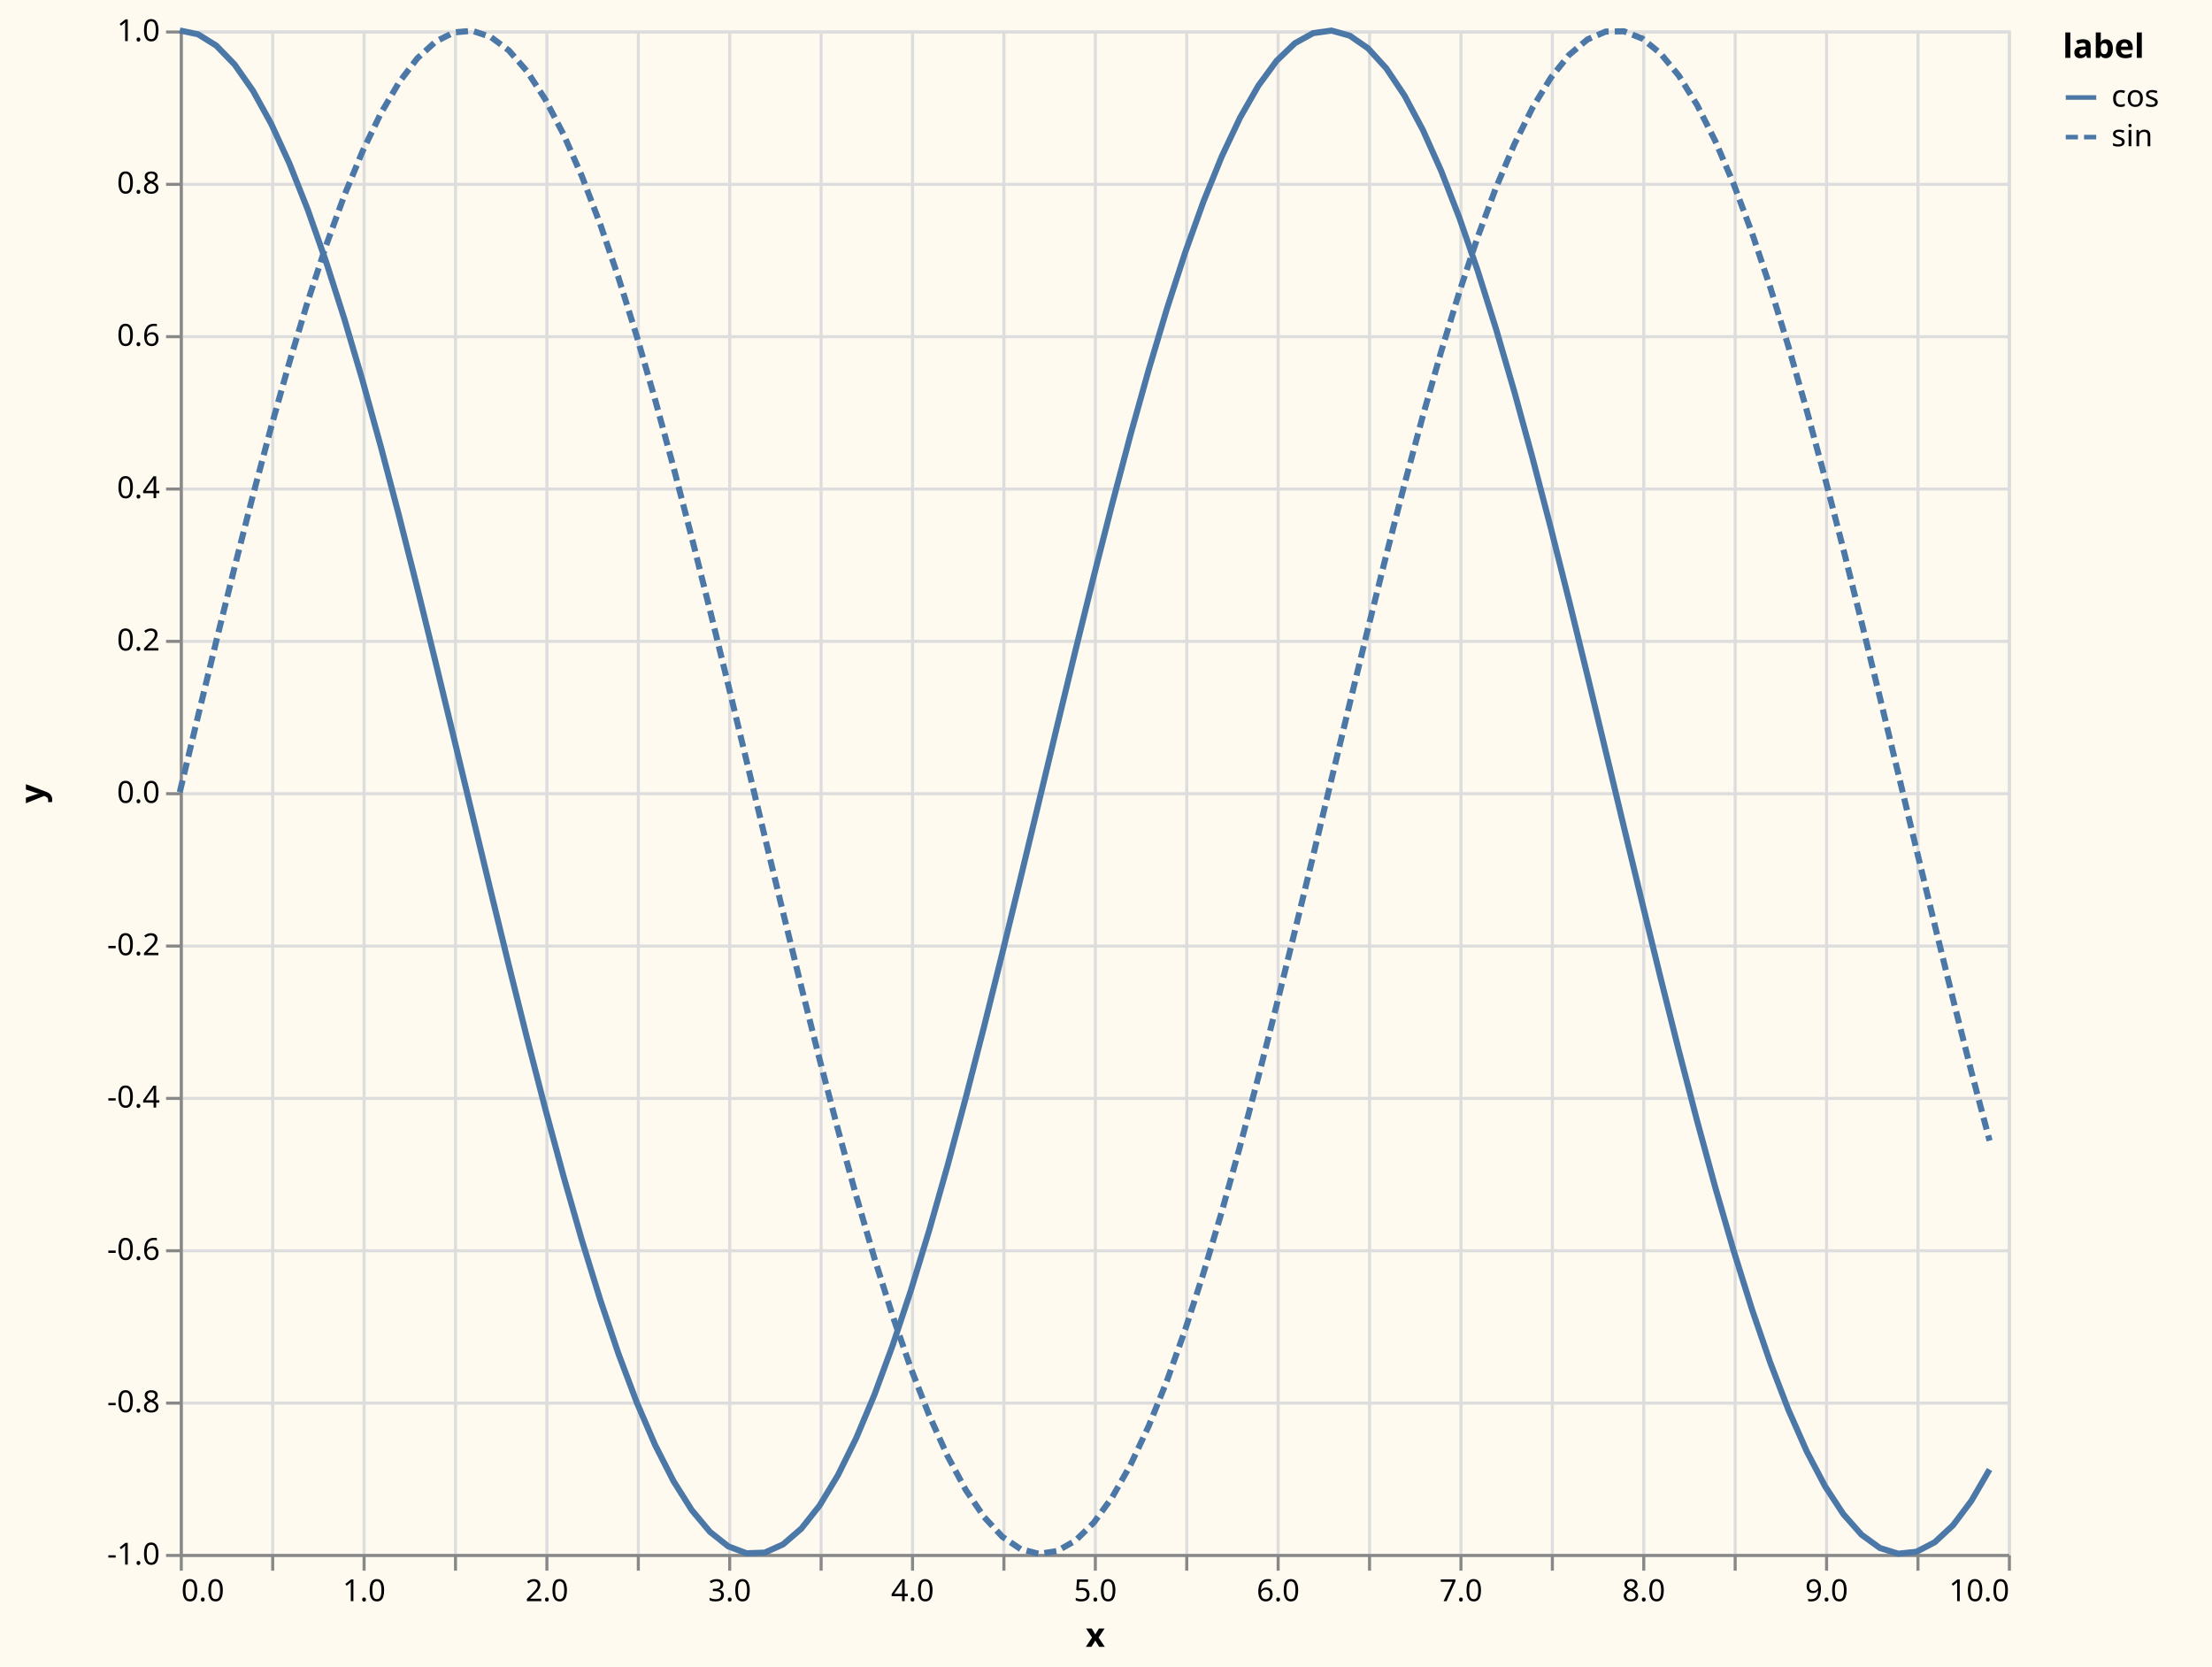
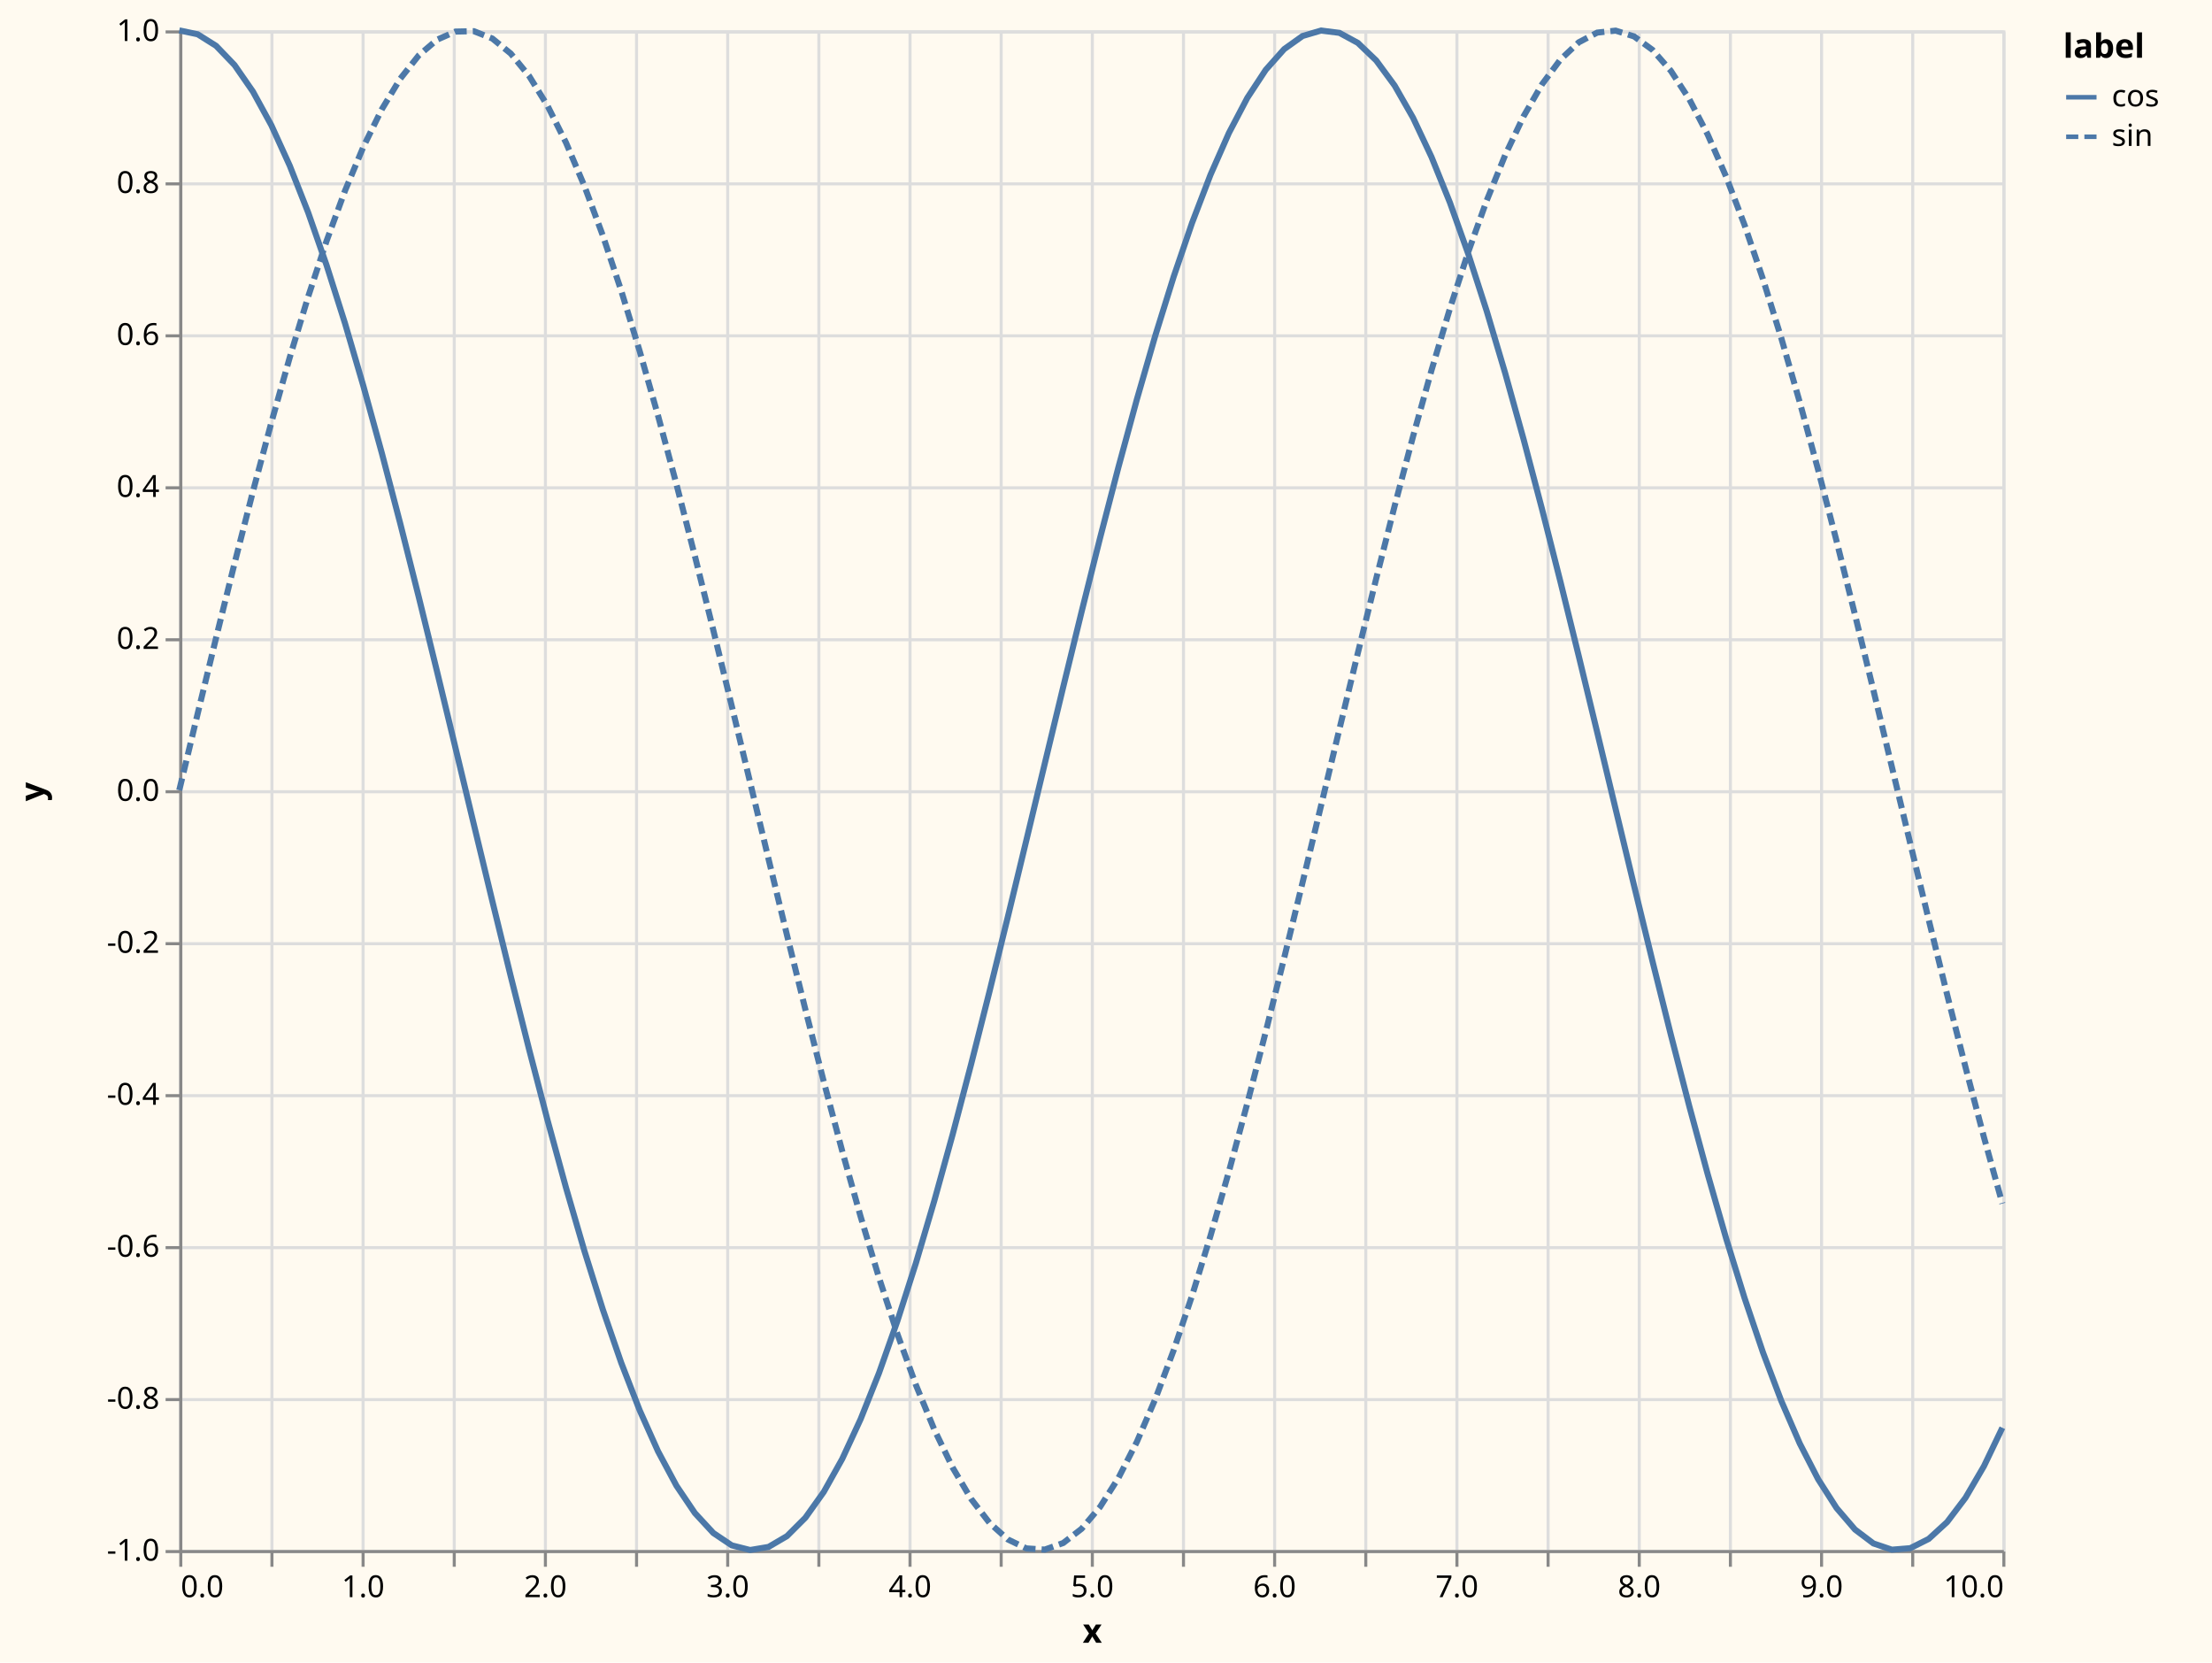
- <svg xmlns="http://www.w3.org/2000/svg" class="marks" width="726" height="547" viewBox="0 0 726 547" version="1.1">
-   <rect width="726" height="547" style="fill: floralwhite;" />
+ <svg xmlns="http://www.w3.org/2000/svg" class="marks" width="728" height="547" viewBox="0 0 728 547" version="1.1">
+   <rect width="728" height="547" style="fill: floralwhite;" />
  <g transform="translate(59,10)">
    <g class="mark-group role-frame root">
      <g transform="translate(0,0)">
        <path class="background" d="M0.5,0.5h600v500h-600Z" style="fill: none; stroke: #ddd;" />
        <g>
          <g class="mark-group role-axis">
            <g transform="translate(0.5,500.5)">
              <path class="background" d="M0,0h0v0h0Z" style="pointer-events: none; fill: none;" />
              <g>
                <g class="mark-rule role-axis-grid" style="pointer-events: none;">
                  <line transform="translate(0,-500)" x2="0" y2="500" style="fill: none; stroke: #ddd; stroke-width: 1; opacity: 1;" />
                  <line transform="translate(30,-500)" x2="0" y2="500" style="fill: none; stroke: #ddd; stroke-width: 1; opacity: 1;" />
                  <line transform="translate(60,-500)" x2="0" y2="500" style="fill: none; stroke: #ddd; stroke-width: 1; opacity: 1;" />
                  <line transform="translate(90,-500)" x2="0" y2="500" style="fill: none; stroke: #ddd; stroke-width: 1; opacity: 1;" />
                  <line transform="translate(120,-500)" x2="0" y2="500" style="fill: none; stroke: #ddd; stroke-width: 1; opacity: 1;" />
                  <line transform="translate(150,-500)" x2="0" y2="500" style="fill: none; stroke: #ddd; stroke-width: 1; opacity: 1;" />
                  <line transform="translate(180,-500)" x2="0" y2="500" style="fill: none; stroke: #ddd; stroke-width: 1; opacity: 1;" />
                  <line transform="translate(210,-500)" x2="0" y2="500" style="fill: none; stroke: #ddd; stroke-width: 1; opacity: 1;" />
                  <line transform="translate(240,-500)" x2="0" y2="500" style="fill: none; stroke: #ddd; stroke-width: 1; opacity: 1;" />
                  <line transform="translate(270,-500)" x2="0" y2="500" style="fill: none; stroke: #ddd; stroke-width: 1; opacity: 1;" />
                  <line transform="translate(300,-500)" x2="0" y2="500" style="fill: none; stroke: #ddd; stroke-width: 1; opacity: 1;" />
                  <line transform="translate(330,-500)" x2="0" y2="500" style="fill: none; stroke: #ddd; stroke-width: 1; opacity: 1;" />
                  <line transform="translate(360,-500)" x2="0" y2="500" style="fill: none; stroke: #ddd; stroke-width: 1; opacity: 1;" />
                  <line transform="translate(390,-500)" x2="0" y2="500" style="fill: none; stroke: #ddd; stroke-width: 1; opacity: 1;" />
                  <line transform="translate(420,-500)" x2="0" y2="500" style="fill: none; stroke: #ddd; stroke-width: 1; opacity: 1;" />
                  <line transform="translate(450,-500)" x2="0" y2="500" style="fill: none; stroke: #ddd; stroke-width: 1; opacity: 1;" />
                  <line transform="translate(480,-500)" x2="0" y2="500" style="fill: none; stroke: #ddd; stroke-width: 1; opacity: 1;" />
                  <line transform="translate(510,-500)" x2="0" y2="500" style="fill: none; stroke: #ddd; stroke-width: 1; opacity: 1;" />
                  <line transform="translate(540,-500)" x2="0" y2="500" style="fill: none; stroke: #ddd; stroke-width: 1; opacity: 1;" />
                  <line transform="translate(570,-500)" x2="0" y2="500" style="fill: none; stroke: #ddd; stroke-width: 1; opacity: 1;" />
                  <line transform="translate(600,-500)" x2="0" y2="500" style="fill: none; stroke: #ddd; stroke-width: 1; opacity: 1;" />
                </g>
              </g>
              <path class="foreground" d="" style="pointer-events: none; display: none; fill: none;" />
            </g>
          </g>
          <g class="mark-group role-axis">
            <g transform="translate(0.5,0.5)">
              <path class="background" d="M0,0h0v0h0Z" style="pointer-events: none; fill: none;" />
              <g>
                <g class="mark-rule role-axis-grid" style="pointer-events: none;">
                  <line transform="translate(0,500)" x2="600" y2="0" style="fill: none; stroke: #ddd; stroke-width: 1; opacity: 1;" />
                  <line transform="translate(0,450)" x2="600" y2="0" style="fill: none; stroke: #ddd; stroke-width: 1; opacity: 1;" />
                  <line transform="translate(0,400)" x2="600" y2="0" style="fill: none; stroke: #ddd; stroke-width: 1; opacity: 1;" />
                  <line transform="translate(0,350)" x2="600" y2="0" style="fill: none; stroke: #ddd; stroke-width: 1; opacity: 1;" />
                  <line transform="translate(0,300)" x2="600" y2="0" style="fill: none; stroke: #ddd; stroke-width: 1; opacity: 1;" />
                  <line transform="translate(0,250)" x2="600" y2="0" style="fill: none; stroke: #ddd; stroke-width: 1; opacity: 1;" />
                  <line transform="translate(0,200)" x2="600" y2="0" style="fill: none; stroke: #ddd; stroke-width: 1; opacity: 1;" />
                  <line transform="translate(0,150)" x2="600" y2="0" style="fill: none; stroke: #ddd; stroke-width: 1; opacity: 1;" />
                  <line transform="translate(0,100)" x2="600" y2="0" style="fill: none; stroke: #ddd; stroke-width: 1; opacity: 1;" />
                  <line transform="translate(0,50)" x2="600" y2="0" style="fill: none; stroke: #ddd; stroke-width: 1; opacity: 1;" />
                  <line transform="translate(0,0)" x2="600" y2="0" style="fill: none; stroke: #ddd; stroke-width: 1; opacity: 1;" />
                </g>
              </g>
              <path class="foreground" d="" style="pointer-events: none; display: none; fill: none;" />
            </g>
          </g>
          <g class="mark-group role-axis">
            <g transform="translate(0.5,500.5)">
              <path class="background" d="M0,0h0v0h0Z" style="pointer-events: none; fill: none;" />
              <g>
                <g class="mark-rule role-axis-tick" style="pointer-events: none;">
                  <line transform="translate(0,0)" x2="0" y2="5" style="fill: none; stroke: #888; stroke-width: 1; opacity: 1;" />
                  <line transform="translate(30,0)" x2="0" y2="5" style="fill: none; stroke: #888; stroke-width: 1; opacity: 1;" />
                  <line transform="translate(60,0)" x2="0" y2="5" style="fill: none; stroke: #888; stroke-width: 1; opacity: 1;" />
                  <line transform="translate(90,0)" x2="0" y2="5" style="fill: none; stroke: #888; stroke-width: 1; opacity: 1;" />
                  <line transform="translate(120,0)" x2="0" y2="5" style="fill: none; stroke: #888; stroke-width: 1; opacity: 1;" />
                  <line transform="translate(150,0)" x2="0" y2="5" style="fill: none; stroke: #888; stroke-width: 1; opacity: 1;" />
                  <line transform="translate(180,0)" x2="0" y2="5" style="fill: none; stroke: #888; stroke-width: 1; opacity: 1;" />
                  <line transform="translate(210,0)" x2="0" y2="5" style="fill: none; stroke: #888; stroke-width: 1; opacity: 1;" />
                  <line transform="translate(240,0)" x2="0" y2="5" style="fill: none; stroke: #888; stroke-width: 1; opacity: 1;" />
                  <line transform="translate(270,0)" x2="0" y2="5" style="fill: none; stroke: #888; stroke-width: 1; opacity: 1;" />
                  <line transform="translate(300,0)" x2="0" y2="5" style="fill: none; stroke: #888; stroke-width: 1; opacity: 1;" />
                  <line transform="translate(330,0)" x2="0" y2="5" style="fill: none; stroke: #888; stroke-width: 1; opacity: 1;" />
                  <line transform="translate(360,0)" x2="0" y2="5" style="fill: none; stroke: #888; stroke-width: 1; opacity: 1;" />
                  <line transform="translate(390,0)" x2="0" y2="5" style="fill: none; stroke: #888; stroke-width: 1; opacity: 1;" />
                  <line transform="translate(420,0)" x2="0" y2="5" style="fill: none; stroke: #888; stroke-width: 1; opacity: 1;" />
                  <line transform="translate(450,0)" x2="0" y2="5" style="fill: none; stroke: #888; stroke-width: 1; opacity: 1;" />
                  <line transform="translate(480,0)" x2="0" y2="5" style="fill: none; stroke: #888; stroke-width: 1; opacity: 1;" />
                  <line transform="translate(510,0)" x2="0" y2="5" style="fill: none; stroke: #888; stroke-width: 1; opacity: 1;" />
                  <line transform="translate(540,0)" x2="0" y2="5" style="fill: none; stroke: #888; stroke-width: 1; opacity: 1;" />
                  <line transform="translate(570,0)" x2="0" y2="5" style="fill: none; stroke: #888; stroke-width: 1; opacity: 1;" />
                  <line transform="translate(600,0)" x2="0" y2="5" style="fill: none; stroke: #888; stroke-width: 1; opacity: 1;" />
                </g>
                <g class="mark-text role-axis-label" style="pointer-events: none;">
                  <text text-anchor="start" transform="translate(0,15)" style="font-family: sans-serif; font-size: 10px; fill: #000; opacity: 1;">0.0</text>
                  <text text-anchor="middle" transform="translate(30,15)" style="font-family: sans-serif; font-size: 10px; fill: #000; opacity: 0;">0.5</text>
                  <text text-anchor="middle" transform="translate(60,15)" style="font-family: sans-serif; font-size: 10px; fill: #000; opacity: 1;">1.0</text>
                  <text text-anchor="middle" transform="translate(90,15)" style="font-family: sans-serif; font-size: 10px; fill: #000; opacity: 0;">1.5</text>
                  <text text-anchor="middle" transform="translate(120,15)" style="font-family: sans-serif; font-size: 10px; fill: #000; opacity: 1;">2.0</text>
                  <text text-anchor="middle" transform="translate(150,15)" style="font-family: sans-serif; font-size: 10px; fill: #000; opacity: 0;">2.5</text>
                  <text text-anchor="middle" transform="translate(180,15)" style="font-family: sans-serif; font-size: 10px; fill: #000; opacity: 1;">3.0</text>
                  <text text-anchor="middle" transform="translate(210,15)" style="font-family: sans-serif; font-size: 10px; fill: #000; opacity: 0;">3.5</text>
                  <text text-anchor="middle" transform="translate(240,15)" style="font-family: sans-serif; font-size: 10px; fill: #000; opacity: 1;">4.0</text>
                  <text text-anchor="middle" transform="translate(270,15)" style="font-family: sans-serif; font-size: 10px; fill: #000; opacity: 0;">4.5</text>
                  <text text-anchor="middle" transform="translate(300,15)" style="font-family: sans-serif; font-size: 10px; fill: #000; opacity: 1;">5.0</text>
                  <text text-anchor="middle" transform="translate(330,15)" style="font-family: sans-serif; font-size: 10px; fill: #000; opacity: 0;">5.5</text>
                  <text text-anchor="middle" transform="translate(360,15)" style="font-family: sans-serif; font-size: 10px; fill: #000; opacity: 1;">6.0</text>
                  <text text-anchor="middle" transform="translate(390,15)" style="font-family: sans-serif; font-size: 10px; fill: #000; opacity: 0;">6.5</text>
                  <text text-anchor="middle" transform="translate(420,15)" style="font-family: sans-serif; font-size: 10px; fill: #000; opacity: 1;">7.0</text>
                  <text text-anchor="middle" transform="translate(450,15)" style="font-family: sans-serif; font-size: 10px; fill: #000; opacity: 0;">7.5</text>
                  <text text-anchor="middle" transform="translate(480,15)" style="font-family: sans-serif; font-size: 10px; fill: #000; opacity: 1;">8.0</text>
                  <text text-anchor="middle" transform="translate(510,15)" style="font-family: sans-serif; font-size: 10px; fill: #000; opacity: 0;">8.5</text>
                  <text text-anchor="middle" transform="translate(540,15)" style="font-family: sans-serif; font-size: 10px; fill: #000; opacity: 1;">9.0</text>
                  <text text-anchor="middle" transform="translate(570,15)" style="font-family: sans-serif; font-size: 10px; fill: #000; opacity: 0;">9.5</text>
                  <text text-anchor="end" transform="translate(600,15)" style="font-family: sans-serif; font-size: 10px; fill: #000; opacity: 1;">10.0</text>
                </g>
                <g class="mark-rule role-axis-domain" style="pointer-events: none;">
                  <line transform="translate(0,0)" x2="600" y2="0" style="fill: none; stroke: #888; stroke-width: 1; opacity: 1;" />
                </g>
                <g class="mark-text role-axis-title" style="pointer-events: none;">
                  <text text-anchor="middle" transform="translate(300,30)" style="font-family: sans-serif; font-size: 11px; font-weight: bold; fill: #000; opacity: 1;">x</text>
                </g>
              </g>
              <path class="foreground" d="" style="pointer-events: none; display: none; fill: none;" />
            </g>
          </g>
          <g class="mark-group role-axis">
            <g transform="translate(0.5,0.5)">
              <path class="background" d="M0,0h0v0h0Z" style="pointer-events: none; fill: none;" />
              <g>
                <g class="mark-rule role-axis-tick" style="pointer-events: none;">
                  <line transform="translate(0,500)" x2="-5" y2="0" style="fill: none; stroke: #888; stroke-width: 1; opacity: 1;" />
                  <line transform="translate(0,450)" x2="-5" y2="0" style="fill: none; stroke: #888; stroke-width: 1; opacity: 1;" />
                  <line transform="translate(0,400)" x2="-5" y2="0" style="fill: none; stroke: #888; stroke-width: 1; opacity: 1;" />
                  <line transform="translate(0,350)" x2="-5" y2="0" style="fill: none; stroke: #888; stroke-width: 1; opacity: 1;" />
                  <line transform="translate(0,300)" x2="-5" y2="0" style="fill: none; stroke: #888; stroke-width: 1; opacity: 1;" />
                  <line transform="translate(0,250)" x2="-5" y2="0" style="fill: none; stroke: #888; stroke-width: 1; opacity: 1;" />
                  <line transform="translate(0,200)" x2="-5" y2="0" style="fill: none; stroke: #888; stroke-width: 1; opacity: 1;" />
                  <line transform="translate(0,150)" x2="-5" y2="0" style="fill: none; stroke: #888; stroke-width: 1; opacity: 1;" />
                  <line transform="translate(0,100)" x2="-5" y2="0" style="fill: none; stroke: #888; stroke-width: 1; opacity: 1;" />
                  <line transform="translate(0,50)" x2="-5" y2="0" style="fill: none; stroke: #888; stroke-width: 1; opacity: 1;" />
                  <line transform="translate(0,0)" x2="-5" y2="0" style="fill: none; stroke: #888; stroke-width: 1; opacity: 1;" />
                </g>
                <g class="mark-text role-axis-label" style="pointer-events: none;">
                  <text text-anchor="end" transform="translate(-7,503)" style="font-family: sans-serif; font-size: 10px; fill: #000; opacity: 1;">-1.0</text>
                  <text text-anchor="end" transform="translate(-7,453)" style="font-family: sans-serif; font-size: 10px; fill: #000; opacity: 1;">-0.8</text>
                  <text text-anchor="end" transform="translate(-7,403)" style="font-family: sans-serif; font-size: 10px; fill: #000; opacity: 1;">-0.6</text>
                  <text text-anchor="end" transform="translate(-7,353)" style="font-family: sans-serif; font-size: 10px; fill: #000; opacity: 1;">-0.4</text>
                  <text text-anchor="end" transform="translate(-7,303)" style="font-family: sans-serif; font-size: 10px; fill: #000; opacity: 1;">-0.2</text>
                  <text text-anchor="end" transform="translate(-7,253)" style="font-family: sans-serif; font-size: 10px; fill: #000; opacity: 1;">0.0</text>
                  <text text-anchor="end" transform="translate(-7,203)" style="font-family: sans-serif; font-size: 10px; fill: #000; opacity: 1;">0.2</text>
                  <text text-anchor="end" transform="translate(-7,153)" style="font-family: sans-serif; font-size: 10px; fill: #000; opacity: 1;">0.4</text>
                  <text text-anchor="end" transform="translate(-7,103)" style="font-family: sans-serif; font-size: 10px; fill: #000; opacity: 1;">0.6</text>
                  <text text-anchor="end" transform="translate(-7,53)" style="font-family: sans-serif; font-size: 10px; fill: #000; opacity: 1;">0.8</text>
                  <text text-anchor="end" transform="translate(-7,3)" style="font-family: sans-serif; font-size: 10px; fill: #000; opacity: 1;">1.0</text>
                </g>
                <g class="mark-rule role-axis-domain" style="pointer-events: none;">
                  <line transform="translate(0,500)" x2="0" y2="-500" style="fill: none; stroke: #888; stroke-width: 1; opacity: 1;" />
                </g>
                <g class="mark-text role-axis-title" style="pointer-events: none;">
                  <text text-anchor="middle" transform="translate(-43,250) rotate(-90) translate(0,-2)" style="font-family: sans-serif; font-size: 11px; font-weight: bold; fill: #000; opacity: 1;">y</text>
                </g>
              </g>
              <path class="foreground" d="" style="pointer-events: none; display: none; fill: none;" />
            </g>
          </g>
          <g class="mark-group role-scope pathgroup">
            <g transform="translate(0,0)">
              <path class="background" d="M0,0h600v500h-600Z" style="fill: none;" />
              <g>
                <g class="mark-line role-mark marks">
-                   <path d="M0,250L6,225.042L12,200.333L18,176.12L24,152.645L30,130.144L36,108.839L42,88.946L48,70.661L54,54.168L60,39.632L66,27.198L72,16.99L78,9.11L84,3.638L90,0.626L96,0.107L102,2.084L108,6.538L114,13.425L120,22.676L126,34.198L132,47.876L138,63.574L144,81.134L150,100.382L156,121.125L162,143.155L168,166.253L174,190.188L180,214.72L186,239.605L192,264.594L198,289.436L204,313.885L210,337.696L216,360.63L222,382.459L228,402.964L234,421.942L240,439.201L246,454.569L252,467.894L258,479.041L264,487.901L270,494.383L276,498.423L282,499.981L288,499.041L294,495.613L300,489.731L306,481.454L312,470.864L318,458.067L324,443.191L330,426.385L336,407.817L342,387.671L348,366.151L354,343.469L360,319.854L366,295.541L372,270.772L378,245.797L384,220.863L390,196.22L396,172.115L402,148.788L408,126.472L414,105.39L420,85.753L426,67.758L432,51.583L438,37.391L444,25.323L450,15.5L456,8.02L462,2.958L468,0.364L474,0.265L480,2.66L486,7.528L492,14.817L498,24.457L504,36.35L510,50.378L516,66.401L522,84.258L528,103.771L534,124.745L540,146.97L546,170.225L552,194.278L558,218.886L564,243.806L570,268.788L576,293.582L582,317.94L588,341.62L594,364.384" style="fill: none; stroke: #4c78a8; stroke-width: 2; stroke-dasharray: 4,2;" />
+                   <path d="M0,250L6.061,224.79L12.121,199.838L18.182,175.397L24.242,151.716L30.303,129.037L36.364,107.591L42.424,87.598L48.485,69.259L54.545,52.764L60.606,38.279L66.667,25.952L72.727,15.909L78.788,8.253L84.848,3.061L90.909,0.387L96.97,0.257L103.03,2.673L109.091,7.611L115.152,15.02L121.212,24.824L127.273,36.923L133.333,51.195L139.394,67.493L145.455,85.652L151.515,105.487L157.576,126.794L163.636,149.358L169.697,172.948L175.758,197.323L181.818,222.235L187.879,247.43L193.939,272.652L200,297.642L206.061,322.147L212.121,345.916L218.182,368.708L224.242,390.289L230.303,410.44L236.364,428.956L242.424,445.647L248.485,460.344L254.545,472.896L260.606,483.176L266.667,491.079L272.727,496.525L278.788,499.457L284.848,499.846L290.909,497.688L296.97,493.005L303.03,485.845L309.091,476.281L315.152,464.41L321.212,450.353L327.273,434.253L333.333,416.275L339.394,396.602L345.455,375.435L351.515,352.989L357.576,329.493L363.636,305.186L369.697,280.317L375.758,255.139L381.818,229.909L387.879,204.883L393.939,180.318L400,156.462L406.061,133.56L412.121,111.846L418.182,91.539L424.242,72.848L430.303,55.963L436.364,41.056L442.424,28.279L448.485,17.763L454.545,9.614L460.606,3.915L466.667,0.726L472.727,0.077L478.788,1.976L484.848,6.404L490.909,13.315L496.97,22.639L503.03,34.28L509.091,48.121L515.152,64.02L521.212,81.814L527.273,101.324L533.333,122.349L539.394,144.675L545.455,168.075L551.515,192.31L557.576,217.133L563.636,242.292L569.697,267.528L575.758,292.587L581.818,317.211L587.879,341.15L593.939,364.159L600,386.005" style="fill: none; stroke: #4c78a8; stroke-width: 2; stroke-dasharray: 4,2;" />
                </g>
              </g>
              <path class="foreground" d="" style="display: none; fill: none;" />
            </g>
            <g transform="translate(0,0)">
              <path class="background" d="M0,0h600v500h-600Z" style="fill: none;" />
              <g>
                <g class="mark-line role-mark marks">
-                   <path d="M0,0L6,1.249L12,4.983L18,11.166L24,19.735L30,30.604L36,43.666L42,58.789L48,75.823L54,94.598L60,114.924L66,136.601L72,159.411L78,183.125L84,207.508L90,232.316L96,257.3L102,282.211L108,306.801L114,330.822L120,354.037L126,376.212L132,397.125L138,416.569L144,434.348L150,450.286L156,464.222L162,476.018L168,485.556L174,492.74L180,497.498L186,499.784L192,499.574L198,496.87L204,491.7L210,484.114L216,474.19L222,462.025L228,447.742L234,431.483L240,413.411L246,393.706L252,372.565L258,350.2L264,326.833L270,302.699L276,278.038L282,253.097L288,228.125L294,203.372L300,179.084L306,155.506L312,132.871L318,111.406L324,91.327L330,72.833L336,56.109L342,41.322L348,28.62L354,18.13L360,9.957L366,4.183L372,0.864L378,0.035L384,1.704L390,5.853L396,12.442L402,21.404L408,32.651L414,46.069L420,61.524L426,78.863L432,97.912L438,118.481L444,140.363L450,163.341L456,187.185L462,211.657L468,236.511L474,261.501L480,286.375L486,310.886L492,334.789L498,357.844L504,379.822L510,400.503L516,419.68L522,437.162L528,452.773L534,466.359L540,477.783L546,486.93L552,493.711L558,498.056L564,499.923L570,499.293L576,496.172L582,490.591L588,482.607L594,472.298" style="fill: none; stroke: #4c78a8; stroke-width: 2; stroke-dasharray: 1,0;" />
+                   <path d="M0,0L6.061,1.274L12.121,5.084L18.182,11.391L24.242,20.13L30.303,31.212L36.364,44.525L42.424,59.933L48.485,77.278L54.545,96.384L60.606,117.056L66.667,139.083L72.727,162.242L78.788,186.294L84.848,210.996L90.909,236.096L96.97,261.337L103.03,286.463L109.091,311.217L115.152,335.348L121.212,358.608L127.273,380.76L133.333,401.58L139.394,420.855L145.455,438.388L151.515,454L157.576,467.533L163.636,478.848L169.697,487.83L175.758,494.387L181.818,498.453L187.879,499.987L193.939,498.972L200,495.419L206.061,489.363L212.121,480.868L218.182,470.019L224.242,456.928L230.303,441.726L236.364,424.571L242.424,405.635L248.485,385.113L254.545,363.214L260.606,340.16L266.667,316.187L272.727,291.54L278.788,266.469L284.848,241.23L290.909,216.081L296.97,191.277L303.03,167.072L309.091,143.713L315.152,121.437L321.212,100.471L327.273,81.03L333.333,63.312L339.394,47.496L345.455,33.745L351.515,22.199L357.576,12.975L363.636,6.167L369.697,1.845L375.758,0.053L381.818,0.809L387.879,4.105L393.939,9.908L400,18.158L406.061,28.772L412.121,41.641L418.182,56.635L424.242,73.599L430.303,92.362L436.364,112.732L442.424,134.501L448.485,157.448L454.545,181.338L460.606,205.928L466.667,230.967L472.727,256.201L478.788,281.371L484.848,306.222L490.909,330.499L496.97,353.956L503.03,376.352L509.091,397.461L515.152,417.067L521.212,434.969L527.273,450.986L533.333,464.954L539.394,476.73L545.455,486.195L551.515,493.253L557.576,497.83L563.636,499.881L569.697,499.385L575.758,496.346L581.818,490.796L587.879,482.791L593.939,472.413L600,459.768" style="fill: none; stroke: #4c78a8; stroke-width: 2; stroke-dasharray: 1,0;" />
                </g>
              </g>
              <path class="foreground" d="" style="display: none; fill: none;" />
            </g>
          </g>
          <g class="mark-group role-legend">
-             <g transform="translate(618,0)">
+             <g transform="translate(620,0)">
              <path class="background" d="M0,0h44v40h-44Z" style="pointer-events: none; fill: none;" />
              <g>
                <g class="mark-group role-legend-entry">
                  <g transform="translate(0,16)">
                    <path class="background" d="M0,0h0v0h0Z" style="pointer-events: none; fill: none;" />
                    <g>
                      <g class="mark-group role-scope">
                        <g transform="translate(0,0)">
                          <path class="background" d="M0,0h40v11h-40Z" style="pointer-events: none; fill: none; opacity: 1;" />
                          <g>
                            <g class="mark-symbol role-legend-symbol" style="pointer-events: none;">
                              <path transform="translate(6,6)" d="M-5,0L5,0" style="fill: none; stroke: #4c78a8; stroke-width: 1.5; stroke-dasharray: 1,0; opacity: 1;" />
                            </g>
                            <g class="mark-text role-legend-label" style="pointer-events: none;">
                              <text text-anchor="start" transform="translate(16,9)" style="font-family: sans-serif; font-size: 10px; fill: #000; opacity: 1;">cos</text>
                            </g>
                          </g>
                          <path class="foreground" d="" style="pointer-events: none; display: none; fill: none;" />
                        </g>
                        <g transform="translate(0,13)">
                          <path class="background" d="M0,0h40v11h-40Z" style="pointer-events: none; fill: none; opacity: 1;" />
                          <g>
                            <g class="mark-symbol role-legend-symbol" style="pointer-events: none;">
                              <path transform="translate(6,6)" d="M-5,0L5,0" style="fill: none; stroke: #4c78a8; stroke-width: 1.5; stroke-dasharray: 4,2; opacity: 1;" />
                            </g>
                            <g class="mark-text role-legend-label" style="pointer-events: none;">
                              <text text-anchor="start" transform="translate(16,9)" style="font-family: sans-serif; font-size: 10px; fill: #000; opacity: 1;">sin</text>
                            </g>
                          </g>
                          <path class="foreground" d="" style="pointer-events: none; display: none; fill: none;" />
                        </g>
                      </g>
                    </g>
                    <path class="foreground" d="" style="pointer-events: none; display: none; fill: none;" />
                  </g>
                </g>
                <g class="mark-text role-legend-title" style="pointer-events: none;">
                  <text text-anchor="start" transform="translate(0,9)" style="font-family: sans-serif; font-size: 11px; font-weight: bold; fill: #000; opacity: 1;">label</text>
                </g>
              </g>
              <path class="foreground" d="" style="pointer-events: none; display: none; fill: none;" />
            </g>
          </g>
        </g>
        <path class="foreground" d="" style="display: none; fill: none;" />
      </g>
    </g>
  </g>
</svg>
